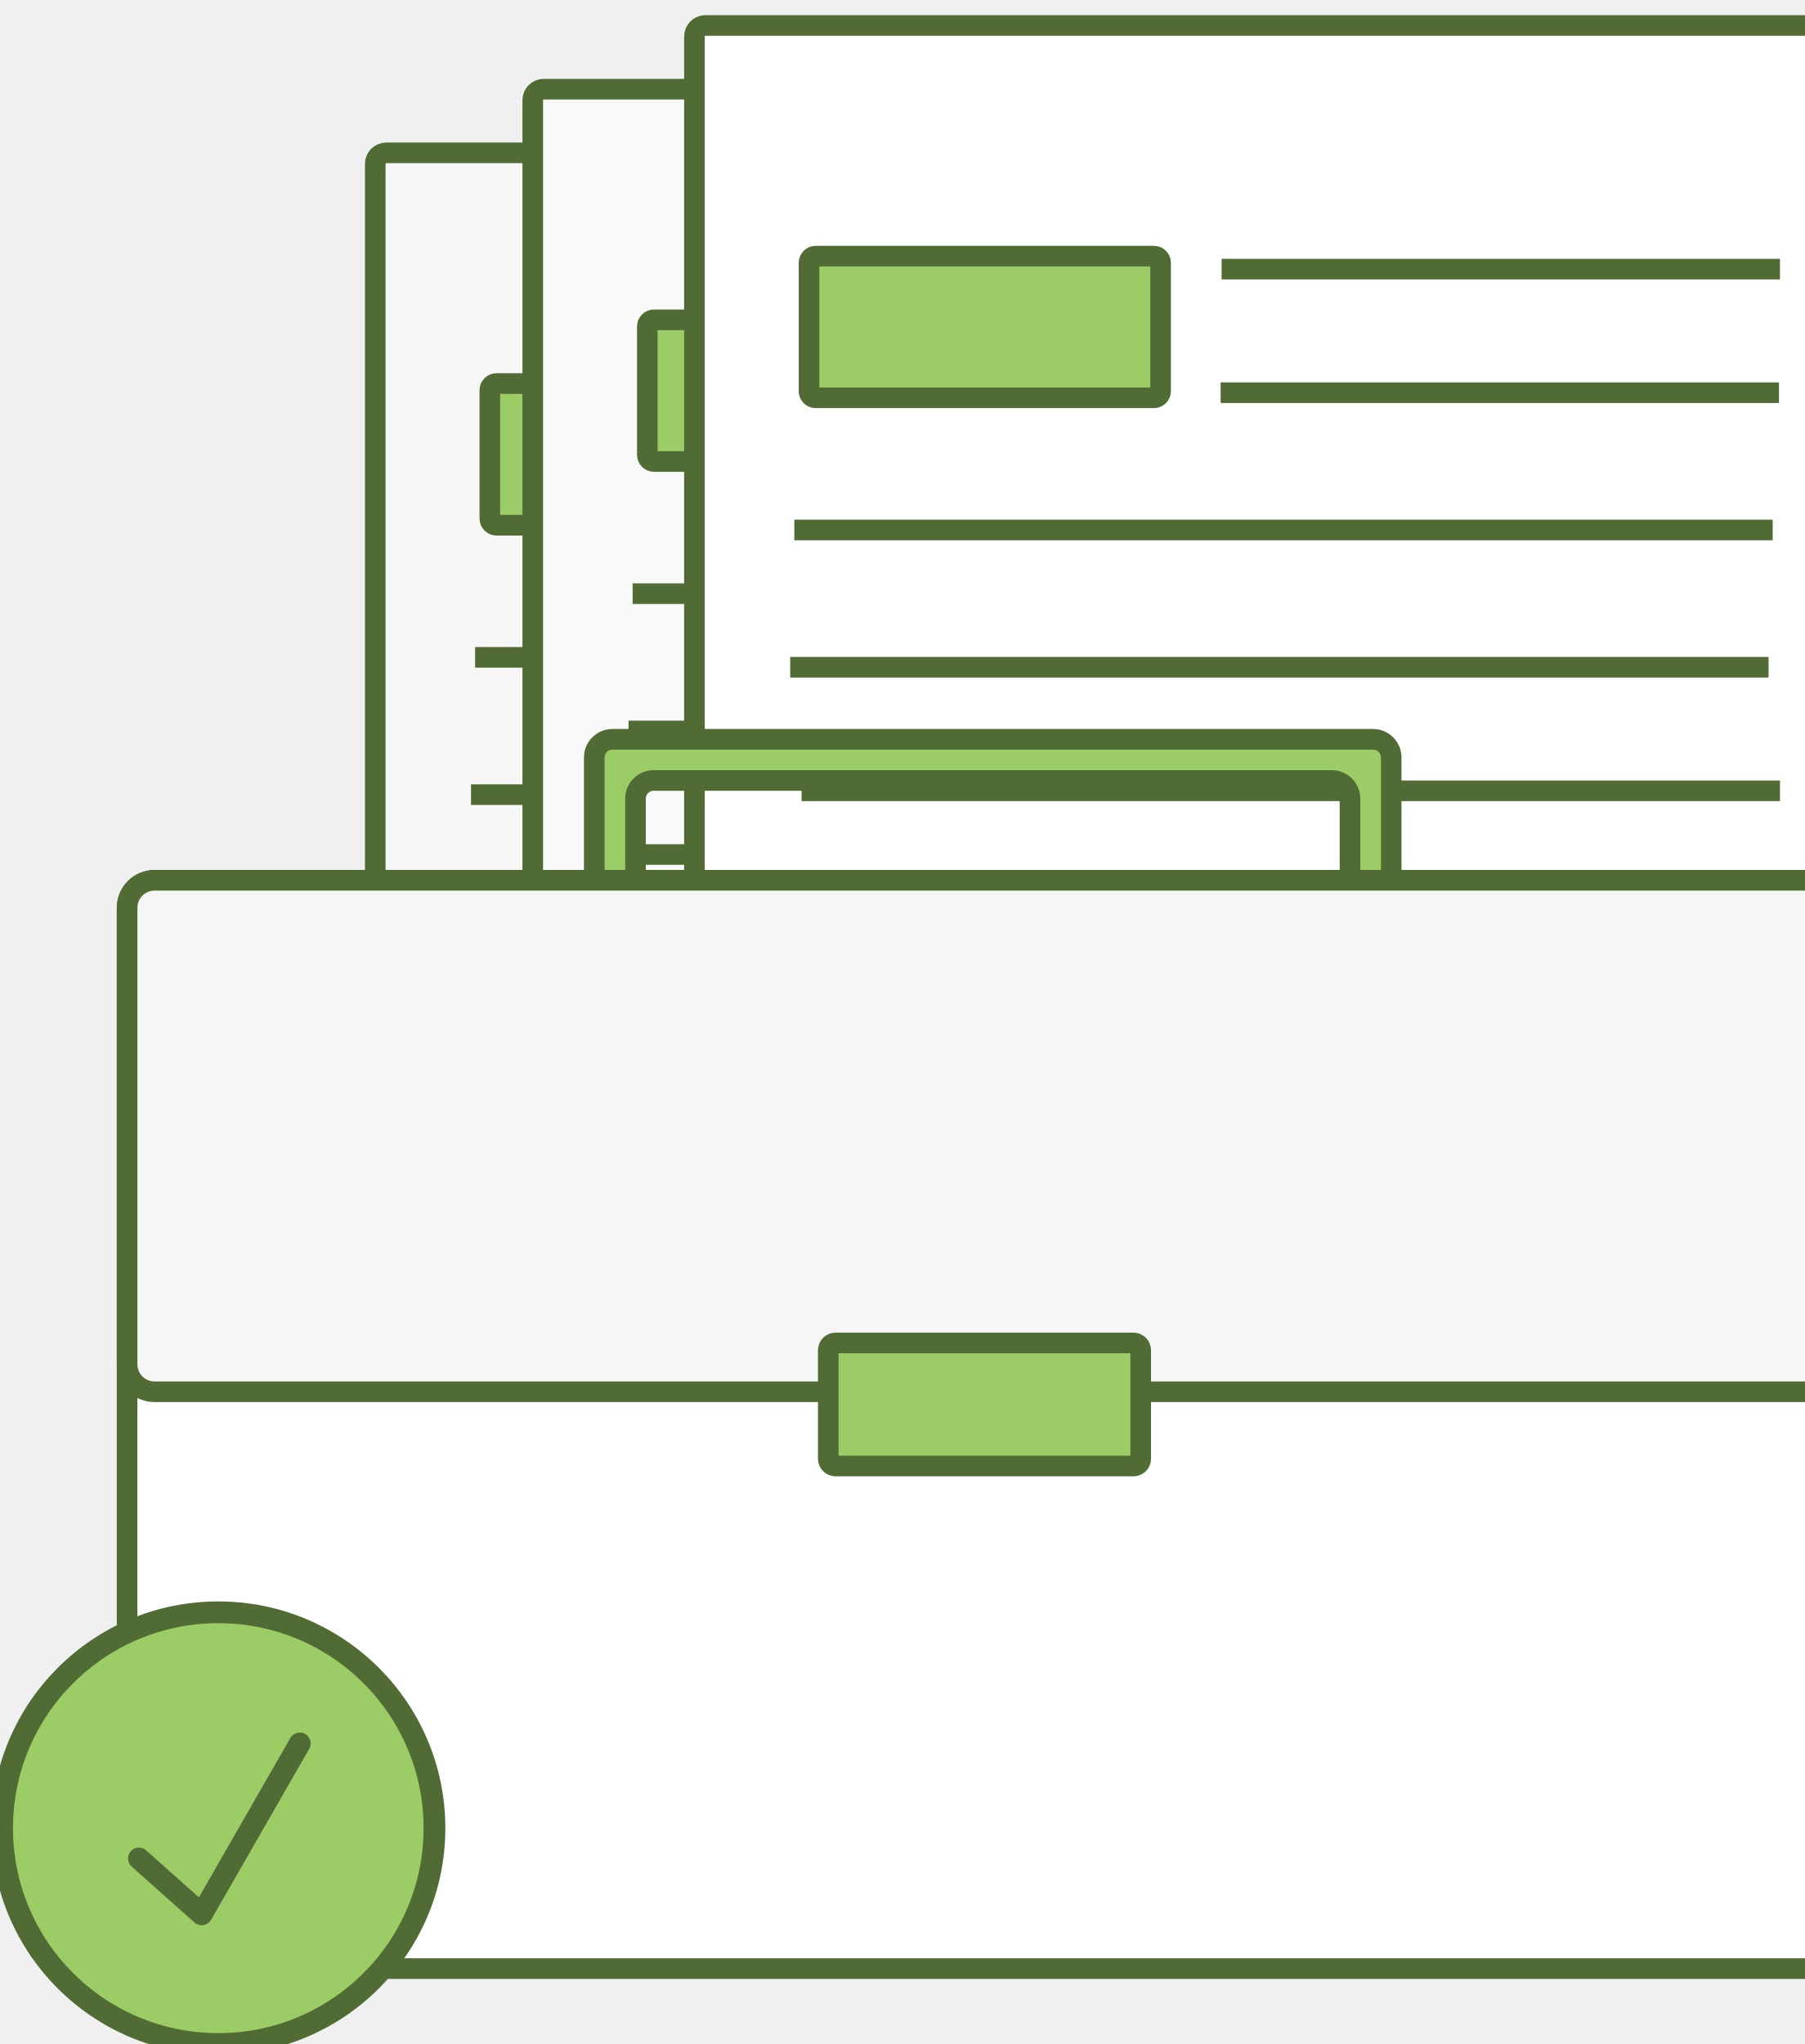
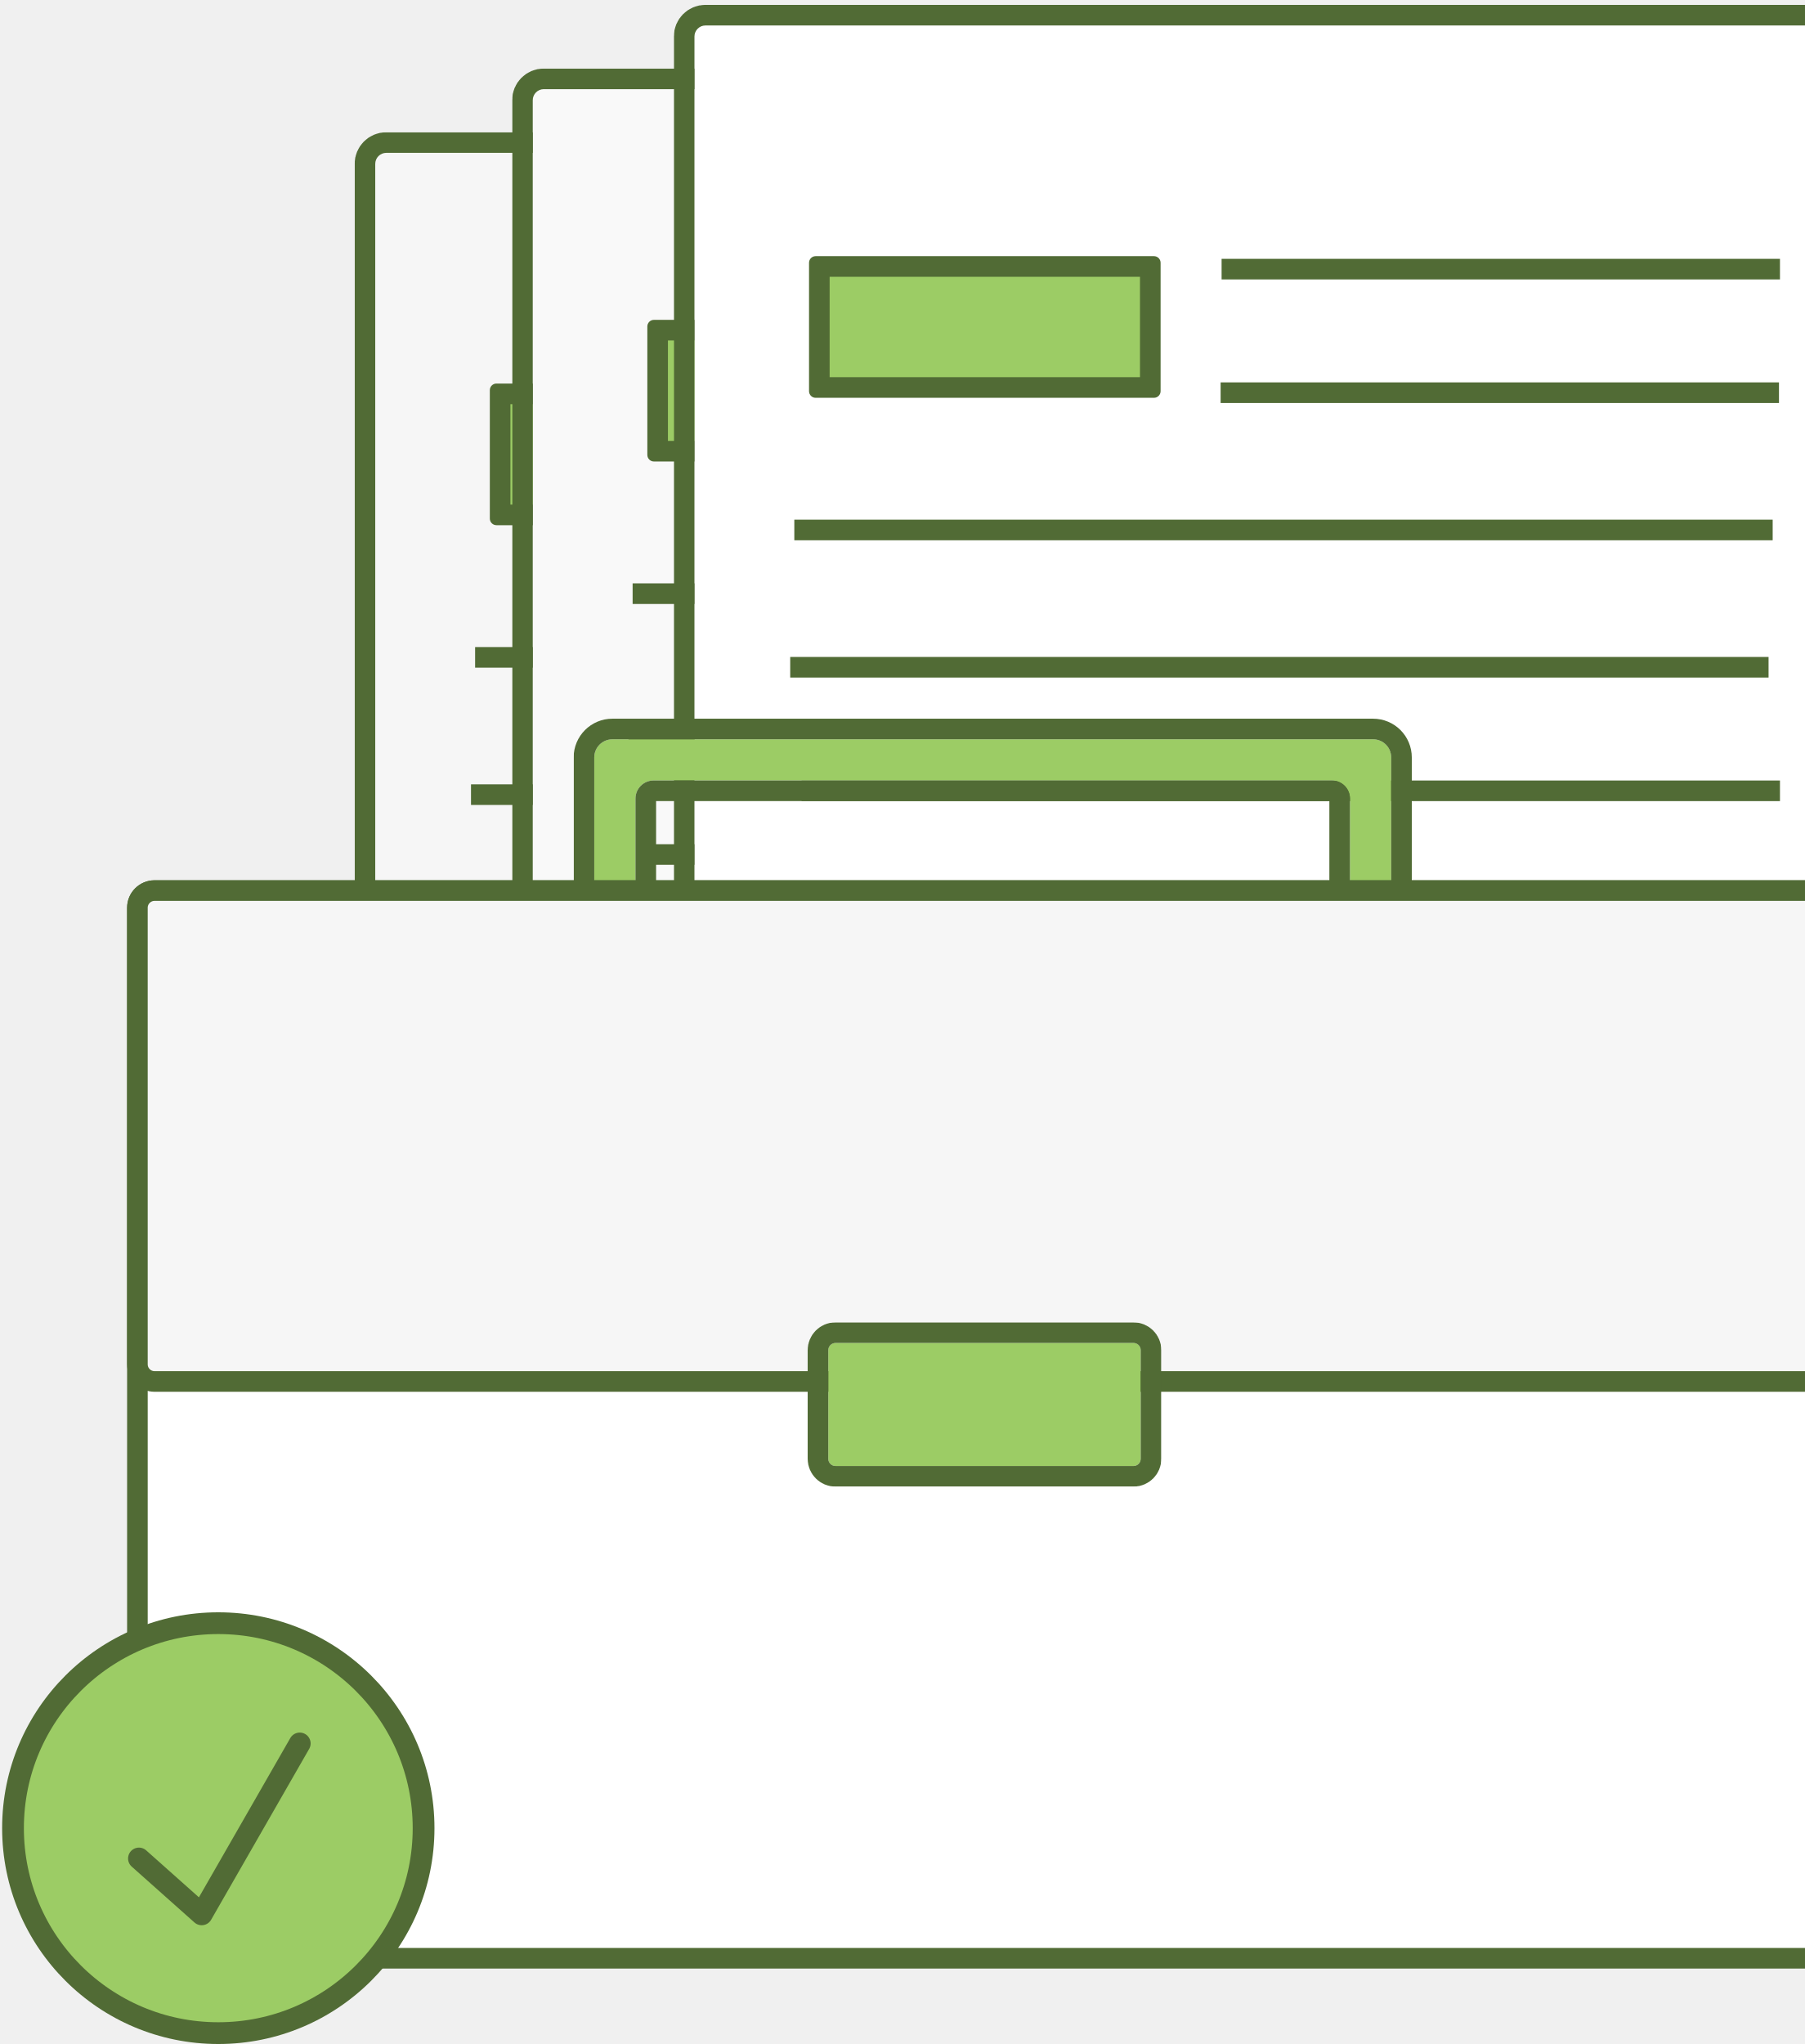
<svg xmlns="http://www.w3.org/2000/svg" xmlns:xlink="http://www.w3.org/1999/xlink" width="355px" height="402px" viewBox="0 0 355 402" version="1.1">
  <defs>
    <rect id="path-1" x="0" y="0" width="231.874" height="295.92" rx="2.174" />
-     <rect id="path-3" x="0" y="0" width="231.874" height="295.92" rx="2.174" />
-     <rect id="path-5" x="6.52931163e-13" y="0" width="231.874" height="295.92" rx="2.174" />
+     <mask id="mask-3" maskContentUnits="userSpaceOnUse" maskUnits="objectBoundingBox" x="-4.054" y="-4.054" width="239.982" height="304.028">
+       <rect x="-4.054" y="-4.054" width="239.982" height="304.028" fill="white" />
+       <use xlink:href="#path-1" fill="black" />
+     </mask>
+     <rect id="path-4" x="23.748" y="45.371" width="69.154" height="27.861" rx="1.304" />
+     <mask id="mask-5" maskContentUnits="userSpaceOnUse" maskUnits="objectBoundingBox" x="0" y="0" width="69.154" height="27.861" fill="white">
+       <use xlink:href="#path-4" />
+     </mask>
+     <rect id="path-6" x="0" y="0" width="231.874" height="295.92" rx="2.174" />
+     <mask id="mask-8" maskContentUnits="userSpaceOnUse" maskUnits="objectBoundingBox" x="-4.054" y="-4.054" width="239.982" height="304.028">
+       <rect x="-4.054" y="-4.054" width="239.982" height="304.028" fill="white" />
+       <use xlink:href="#path-6" fill="black" />
+     </mask>
+     <rect id="path-9" x="23.748" y="45.371" width="69.154" height="27.861" rx="1.304" />
+     <mask id="mask-10" maskContentUnits="userSpaceOnUse" maskUnits="objectBoundingBox" x="0" y="0" width="69.154" height="27.861" fill="white">
+       <use xlink:href="#path-9" />
+     </mask>
+     <rect id="path-11" x="6.52931163e-13" y="0" width="231.874" height="295.92" rx="2.174" />
+     <mask id="mask-13" maskContentUnits="userSpaceOnUse" maskUnits="objectBoundingBox" x="-4.054" y="-4.054" width="239.982" height="304.028">
+       <rect x="-4.054" y="-4.054" width="239.982" height="304.028" fill="white" />
+       <use xlink:href="#path-11" fill="black" />
+     </mask>
+     <rect id="path-14" x="23.748" y="45.371" width="69.154" height="27.861" rx="1.304" />
+     <mask id="mask-15" maskContentUnits="userSpaceOnUse" maskUnits="objectBoundingBox" x="0" y="0" width="69.154" height="27.861" fill="white">
+       <use xlink:href="#path-14" />
+     </mask>
+     <path d="M265.436,43.2 L270.08,43.2 C272.046,43.2 273.649,41.601 273.649,39.628 L273.649,3.572 C273.649,1.589 272.051,0 270.08,0 L120.461,0 C118.494,0 116.892,1.599 116.892,3.572 L116.892,39.628 C116.892,41.611 118.49,43.2 120.461,43.2 L125.105,43.2 C125.036,42.926 125,42.639 125,42.344 L125,11.656 C125,9.692 126.603,8.1 128.562,8.1 L261.979,8.1 C263.946,8.1 265.541,9.7 265.541,11.656 L265.541,42.344 C265.541,42.639 265.504,42.926 265.436,43.2 Z" id="path-16" />
+     <mask id="mask-17" maskContentUnits="userSpaceOnUse" maskUnits="objectBoundingBox" x="-4.054" y="-4.054" width="164.865" height="51.308">
+       <rect x="112.838" y="-4.054" width="164.865" height="51.308" fill="white" />
+       <use xlink:href="#path-16" fill="black" />
+     </mask>
+     <rect id="path-18" x="25" y="27.727" width="336.591" height="214.041" rx="5.405" />
+     <mask id="mask-19" maskContentUnits="userSpaceOnUse" maskUnits="objectBoundingBox" x="0" y="0" width="336.591" height="214.041" fill="white">
+       <use xlink:href="#path-18" />
+     </mask>
+     <rect id="path-20" x="25" y="27.727" width="336.591" height="100.599" rx="5.405" />
+     <mask id="mask-21" maskContentUnits="userSpaceOnUse" maskUnits="objectBoundingBox" x="0" y="0" width="336.591" height="100.599" fill="white">
+       <use xlink:href="#path-20" />
+     </mask>
+     <ellipse id="path-22" cx="42.521" cy="42.452" rx="42.521" ry="42.452" />
+     <mask id="mask-23" maskContentUnits="userSpaceOnUse" maskUnits="objectBoundingBox" x="0" y="0" width="85.041" height="84.903" fill="white">
+       <use xlink:href="#path-22" />
+     </mask>
+     <rect id="path-24" x="162.924" y="118.723" width="61.458" height="24.202" rx="1.426" />
+     <mask id="mask-25" maskContentUnits="userSpaceOnUse" maskUnits="objectBoundingBox" x="-4.054" y="-4.054" width="69.566" height="32.31">
+       <rect x="158.87" y="114.669" width="69.566" height="32.31" fill="white" />
+       <use xlink:href="#path-24" fill="black" />
+     </mask>
  </defs>
  <g id="Page-1" stroke="none" stroke-width="1" fill="none" fill-rule="evenodd">
    <g id="UX-Hires-Overview" transform="translate(-669, -2111)">
      <g id="Group-3" transform="translate(669, 2116)">
        <g id="papers" transform="translate(70.2973, 0)">
          <g id="page-3" transform="translate(2.305064, 25.054)">
            <g id="Group" transform="translate(0, 0.00671)">
              <g id="Path-27" transform="translate(1.208688, 0)">
                <mask id="mask-2" fill="white">
                  <use xlink:href="#path-1" />
                </mask>
-                 <use id="Mask" stroke="#516B35" stroke-width="4.054" stroke-linejoin="round" fill="#F6F6F6" xlink:href="#path-1" />
+                 <g id="Mask">
+                   <use fill="#F6F6F6" fill-rule="evenodd" xlink:href="#path-1" />
+                   <use stroke="#516B35" mask="url(#mask-3)" stroke-width="8.108" stroke-linejoin="round" xlink:href="#path-1" />
+                 </g>
              </g>
              <path d="M106.928,47.925 L212.706,47.925" id="Line" stroke="#516B35" stroke-width="4.054" stroke-linecap="square" />
              <path d="M106.735,72.225 L212.512,72.225" id="Line-Copy" stroke="#516B35" stroke-width="4.054" stroke-linecap="square" />
              <path d="M22.881,99.225 L211.272,99.225" id="Line-Copy-3" stroke="#516B35" stroke-width="4.054" stroke-linecap="square" />
              <path d="M22.073,126.225 L210.463,126.225" id="Line-Copy-2" stroke="#516B35" stroke-width="4.054" stroke-linecap="square" />
              <path d="M24.315,150.525 L212.706,150.525" id="Line" stroke="#516B35" stroke-width="4.054" stroke-linecap="square" />
              <path d="M24.315,180.225 L212.706,180.225" id="Line" stroke="#516B35" stroke-width="4.054" stroke-linecap="square" />
              <path d="M24.315,204.525 L212.706,204.525" id="Line" stroke="#516B35" stroke-width="4.054" stroke-linecap="square" />
              <path d="M24.315,231.525 L212.706,231.525" id="Line" stroke="#516B35" stroke-width="4.054" stroke-linecap="square" />
              <path d="M24.315,258.525 L212.706,258.525" id="Line" stroke="#516B35" stroke-width="4.054" stroke-linecap="square" />
-               <rect id="Rectangle-5" stroke="#516B35" stroke-width="4.054" stroke-linejoin="round" fill="#9CCC65" x="23.748" y="45.371" width="69.154" height="27.861" rx="1.304" />
+               <use id="Rectangle-5" stroke="#516B35" mask="url(#mask-5)" stroke-width="8.108" stroke-linejoin="round" fill="#9CCC65" xlink:href="#path-4" />
            </g>
          </g>
          <g id="page-2" transform="translate(33.28637, 12.527)">
            <g id="Group" transform="translate(0, 0.00671)">
              <g id="Path-27" transform="translate(1.208688, 0)">
-                 <mask id="mask-4" fill="white">
-                   <use xlink:href="#path-3" />
+                 <mask id="mask-7" fill="white">
+                   <use xlink:href="#path-6" />
                </mask>
-                 <use id="Mask" stroke="#516B35" stroke-width="4.054" stroke-linejoin="round" fill="#F9F9F9" xlink:href="#path-3" />
+                 <g id="Mask">
+                   <use fill="#F9F9F9" fill-rule="evenodd" xlink:href="#path-6" />
+                   <use stroke="#516B35" mask="url(#mask-8)" stroke-width="8.108" stroke-linejoin="round" xlink:href="#path-6" />
+                 </g>
              </g>
              <path d="M106.928,47.925 L212.706,47.925" id="Line" stroke="#516B35" stroke-width="4.054" stroke-linecap="square" />
              <path d="M106.735,72.225 L212.512,72.225" id="Line-Copy" stroke="#516B35" stroke-width="4.054" stroke-linecap="square" />
              <path d="M22.881,99.225 L211.272,99.225" id="Line-Copy-3" stroke="#516B35" stroke-width="4.054" stroke-linecap="square" />
              <path d="M22.073,126.225 L210.463,126.225" id="Line-Copy-2" stroke="#516B35" stroke-width="4.054" stroke-linecap="square" />
              <path d="M24.315,150.525 L212.706,150.525" id="Line" stroke="#516B35" stroke-width="4.054" stroke-linecap="square" />
              <path d="M24.315,180.225 L212.706,180.225" id="Line" stroke="#516B35" stroke-width="4.054" stroke-linecap="square" />
              <path d="M24.315,204.525 L212.706,204.525" id="Line" stroke="#516B35" stroke-width="4.054" stroke-linecap="square" />
              <path d="M24.315,231.525 L212.706,231.525" id="Line" stroke="#516B35" stroke-width="4.054" stroke-linecap="square" />
              <path d="M24.315,258.525 L212.706,258.525" id="Line" stroke="#516B35" stroke-width="4.054" stroke-linecap="square" />
-               <rect id="Rectangle-5" stroke="#516B35" stroke-width="4.054" stroke-linejoin="round" fill="#9CCC65" x="23.748" y="45.371" width="69.154" height="27.861" rx="1.304" />
+               <use id="Rectangle-5" stroke="#516B35" mask="url(#mask-10)" stroke-width="8.108" stroke-linejoin="round" fill="#9CCC65" xlink:href="#path-9" />
            </g>
          </g>
          <g id="page-1" transform="translate(65.09201, 0)">
            <g id="Group" transform="translate(0, 0.00671)">
              <g id="Path-27" transform="translate(1.208688, 0)">
-                 <mask id="mask-6" fill="white">
-                   <use xlink:href="#path-5" />
+                 <mask id="mask-12" fill="white">
+                   <use xlink:href="#path-11" />
                </mask>
-                 <use id="Mask" stroke="#516B35" stroke-width="4.054" stroke-linejoin="round" fill="#FFFFFF" xlink:href="#path-5" />
+                 <g id="Mask">
+                   <use fill="#FFFFFF" fill-rule="evenodd" xlink:href="#path-11" />
+                   <use stroke="#516B35" mask="url(#mask-13)" stroke-width="8.108" stroke-linejoin="round" xlink:href="#path-11" />
+                 </g>
              </g>
              <path d="M106.928,47.925 L212.706,47.925" id="Line" stroke="#516B35" stroke-width="4.054" stroke-linecap="square" />
              <path d="M106.735,72.225 L212.512,72.225" id="Line-Copy" stroke="#516B35" stroke-width="4.054" stroke-linecap="square" />
              <path d="M22.881,99.225 L211.272,99.225" id="Line-Copy-3" stroke="#516B35" stroke-width="4.054" stroke-linecap="square" />
              <path d="M22.073,126.225 L210.463,126.225" id="Line-Copy-2" stroke="#516B35" stroke-width="4.054" stroke-linecap="square" />
              <path d="M24.315,150.525 L212.706,150.525" id="Line" stroke="#516B35" stroke-width="4.054" stroke-linecap="square" />
              <path d="M24.315,180.225 L212.706,180.225" id="Line" stroke="#516B35" stroke-width="4.054" stroke-linecap="square" />
              <path d="M24.315,204.525 L212.706,204.525" id="Line" stroke="#516B35" stroke-width="4.054" stroke-linecap="square" />
              <path d="M24.315,231.525 L212.706,231.525" id="Line" stroke="#516B35" stroke-width="4.054" stroke-linecap="square" />
              <path d="M24.315,258.525 L212.706,258.525" id="Line" stroke="#516B35" stroke-width="4.054" stroke-linecap="square" />
-               <rect id="Rectangle-5" stroke="#516B35" stroke-width="4.054" stroke-linejoin="round" fill="#9CCC65" x="23.748" y="45.371" width="69.154" height="27.861" rx="1.304" />
+               <use id="Rectangle-5" stroke="#516B35" mask="url(#mask-15)" stroke-width="8.108" stroke-linejoin="round" fill="#9CCC65" xlink:href="#path-14" />
            </g>
          </g>
        </g>
-         <g id="briefcase" transform="translate(0, 140.4)" stroke="#516B35">
-           <path d="M265.436,43.2 L270.08,43.2 C272.046,43.2 273.649,41.601 273.649,39.628 L273.649,3.572 C273.649,1.589 272.051,0 270.08,0 L120.461,0 C118.494,0 116.892,1.599 116.892,3.572 L116.892,39.628 C116.892,41.611 118.49,43.2 120.461,43.2 L125.105,43.2 C125.036,42.926 125,42.639 125,42.344 L125,11.656 C125,9.692 126.603,8.1 128.562,8.1 L261.979,8.1 C263.946,8.1 265.541,9.7 265.541,11.656 L265.541,42.344 C265.541,42.639 265.504,42.926 265.436,43.2 Z" id="Rectangle-8" stroke-width="4.054" fill="#9CCC65" />
-           <rect id="Rectangle-7" stroke-width="4.054" fill="#FFFFFF" x="25" y="27.727" width="336.591" height="214.041" rx="5.405" />
-           <rect id="Rectangle-7" stroke-width="4.054" fill="#F6F6F6" x="25" y="27.727" width="336.591" height="100.599" rx="5.405" />
-           <g id="Group" transform="translate(0.418355, 171.6969)" stroke-width="4.279">
-             <ellipse id="Oval-4" fill="#9CCC65" cx="42.521" cy="42.452" rx="42.521" ry="42.452" />
-             <path d="M26.912,48.417 L39.254,59.405 L58.544,25.793" id="Path-23" stroke-linecap="round" stroke-linejoin="round" />
+         <g id="briefcase" transform="translate(0, 140.4)">
+           <g id="Rectangle-8">
+             <use fill="#9CCC65" fill-rule="evenodd" xlink:href="#path-16" />
+             <use stroke="#516B35" mask="url(#mask-17)" stroke-width="8.108" xlink:href="#path-16" />
          </g>
-           <rect id="Rectangle-10" stroke-width="4.054" fill="#9CCC65" x="162.924" y="118.723" width="61.458" height="24.202" rx="1.426" />
+           <use id="Rectangle-7" stroke="#516B35" mask="url(#mask-19)" stroke-width="8.108" fill="#FFFFFF" xlink:href="#path-18" />
+           <use id="Rectangle-7" stroke="#516B35" mask="url(#mask-21)" stroke-width="8.108" fill="#F6F6F6" xlink:href="#path-20" />
+           <g id="Group" transform="translate(0.418355, 171.6969)" stroke="#516B35">
+             <use id="Oval-4" mask="url(#mask-23)" stroke-width="8.559" fill="#9CCC65" xlink:href="#path-22" />
+             <polyline id="Path-23" stroke-width="4.279" stroke-linecap="round" stroke-linejoin="round" points="26.912 48.417 39.254 59.405 58.544 25.793" />
+           </g>
+           <g id="Rectangle-10">
+             <use fill="#9CCC65" fill-rule="evenodd" xlink:href="#path-24" />
+             <use stroke="#516B35" mask="url(#mask-25)" stroke-width="8.108" xlink:href="#path-24" />
+           </g>
        </g>
      </g>
    </g>
  </g>
</svg>
